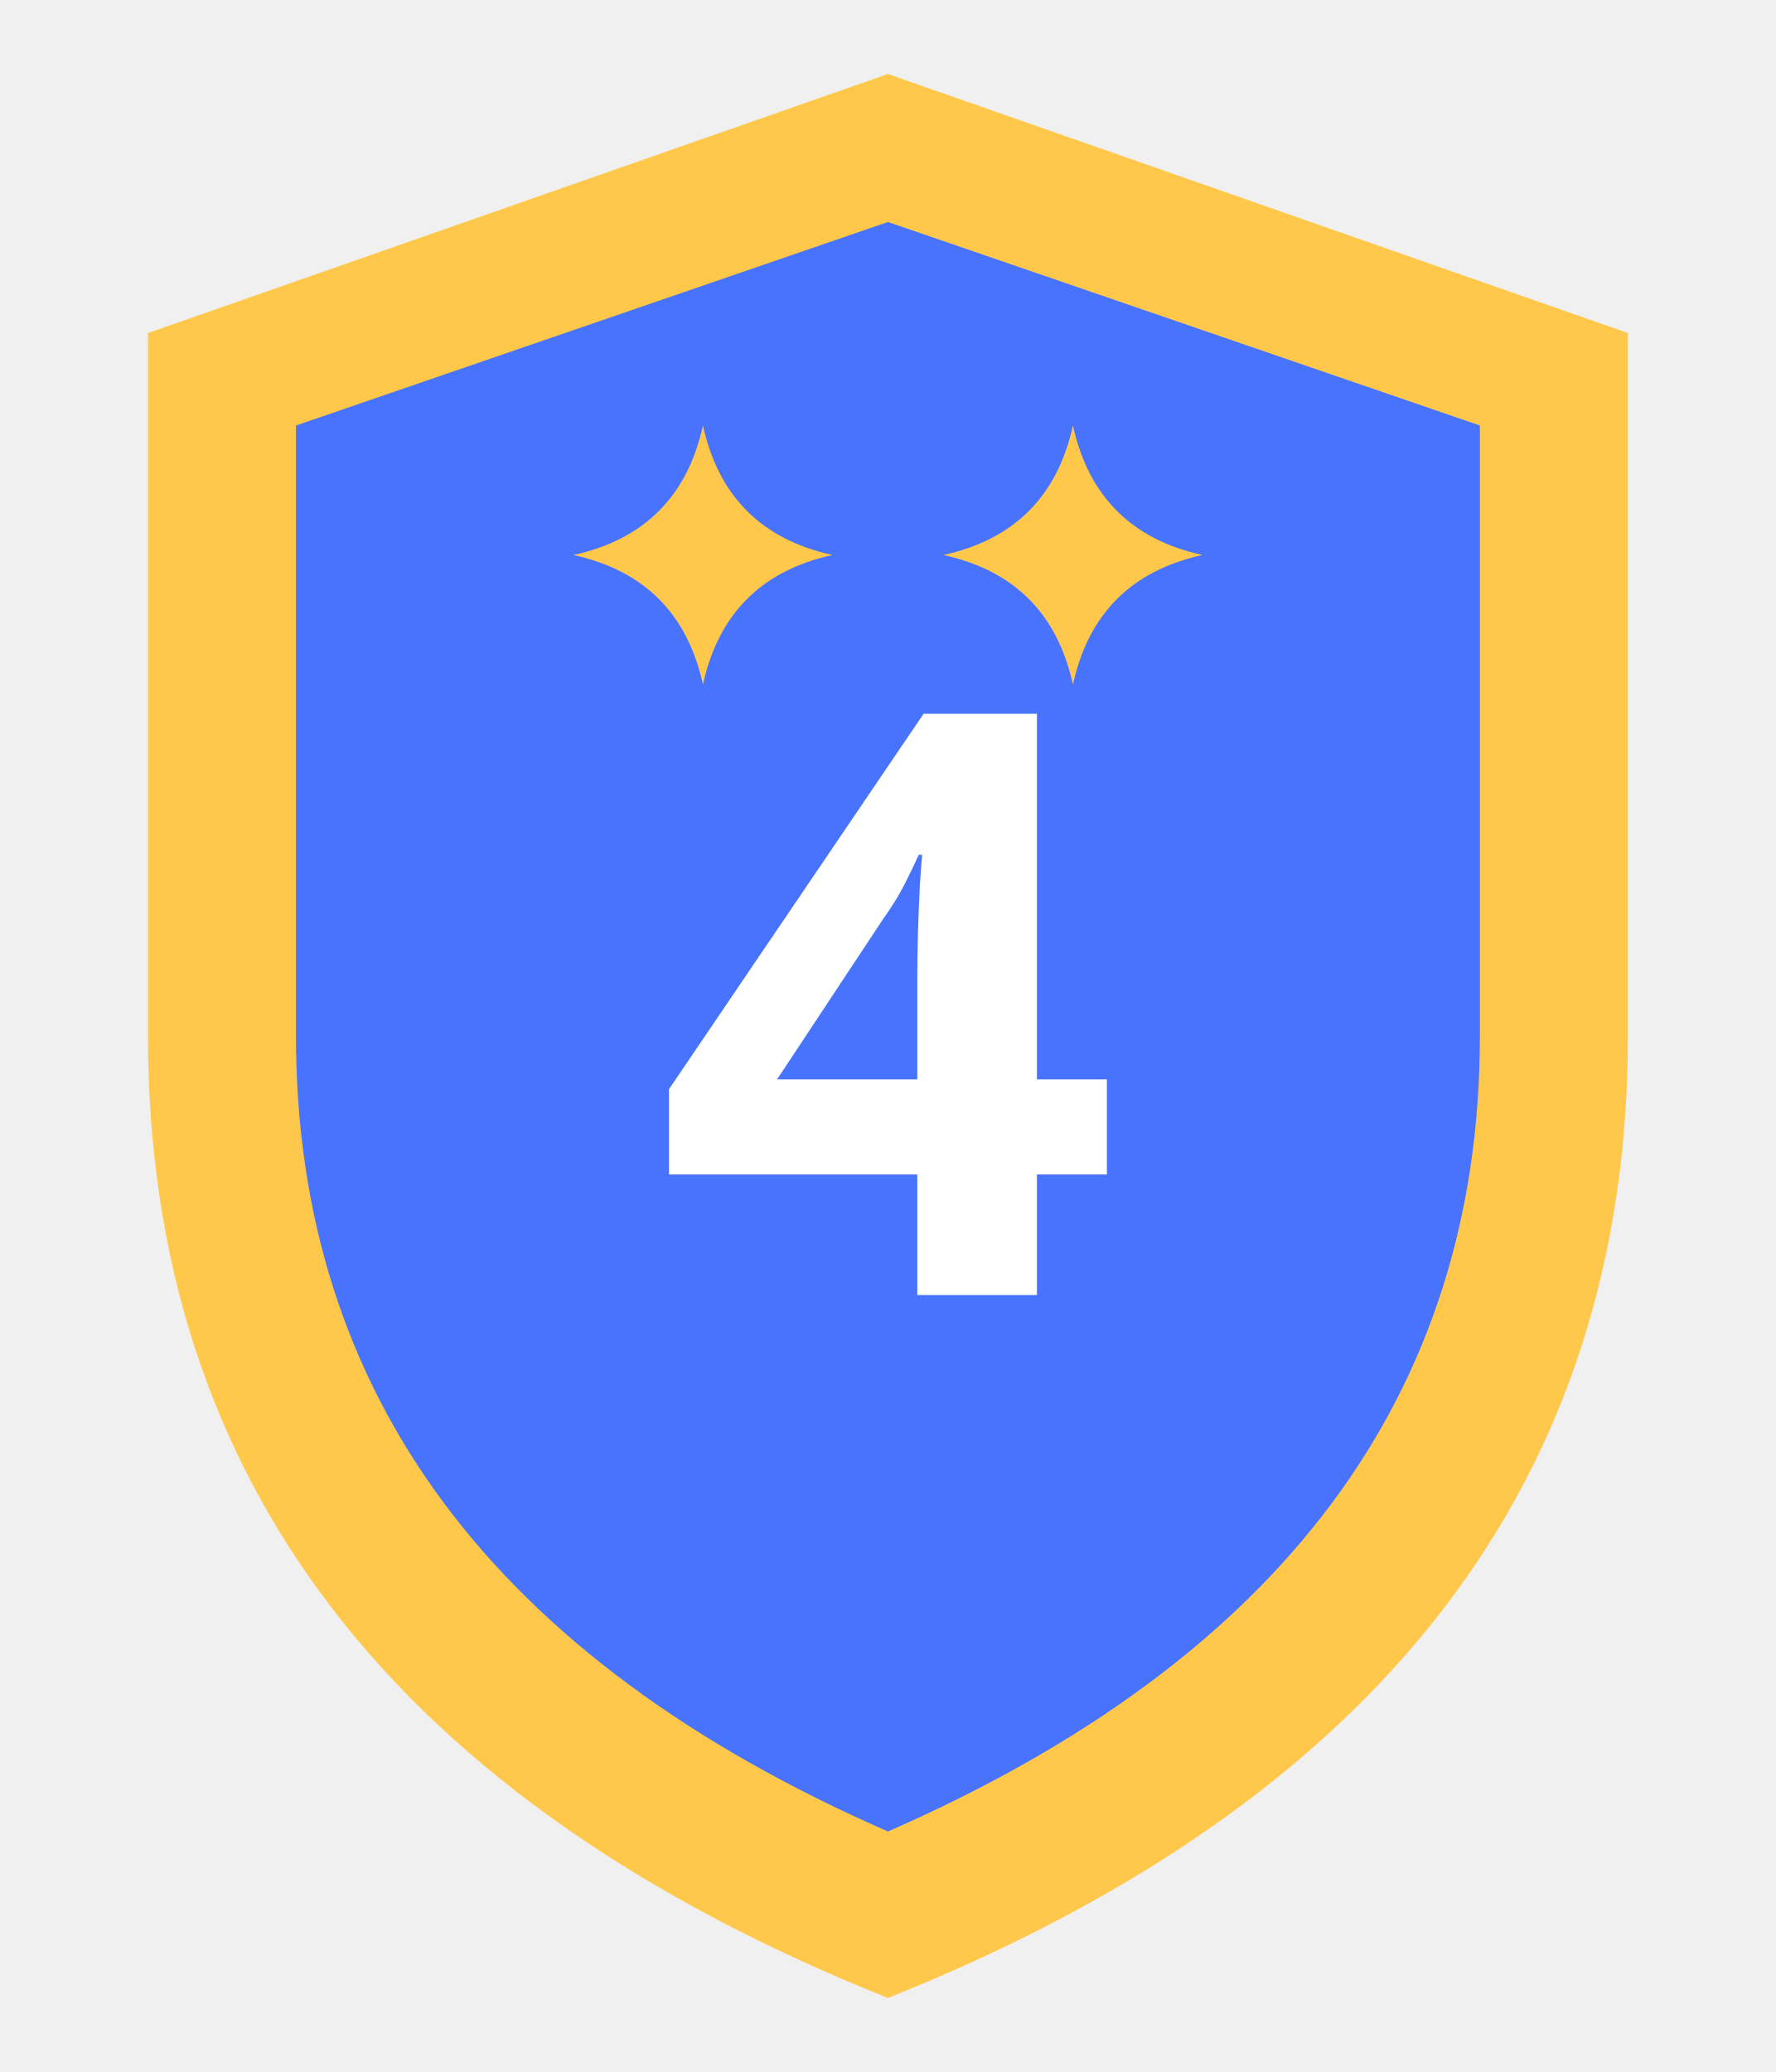
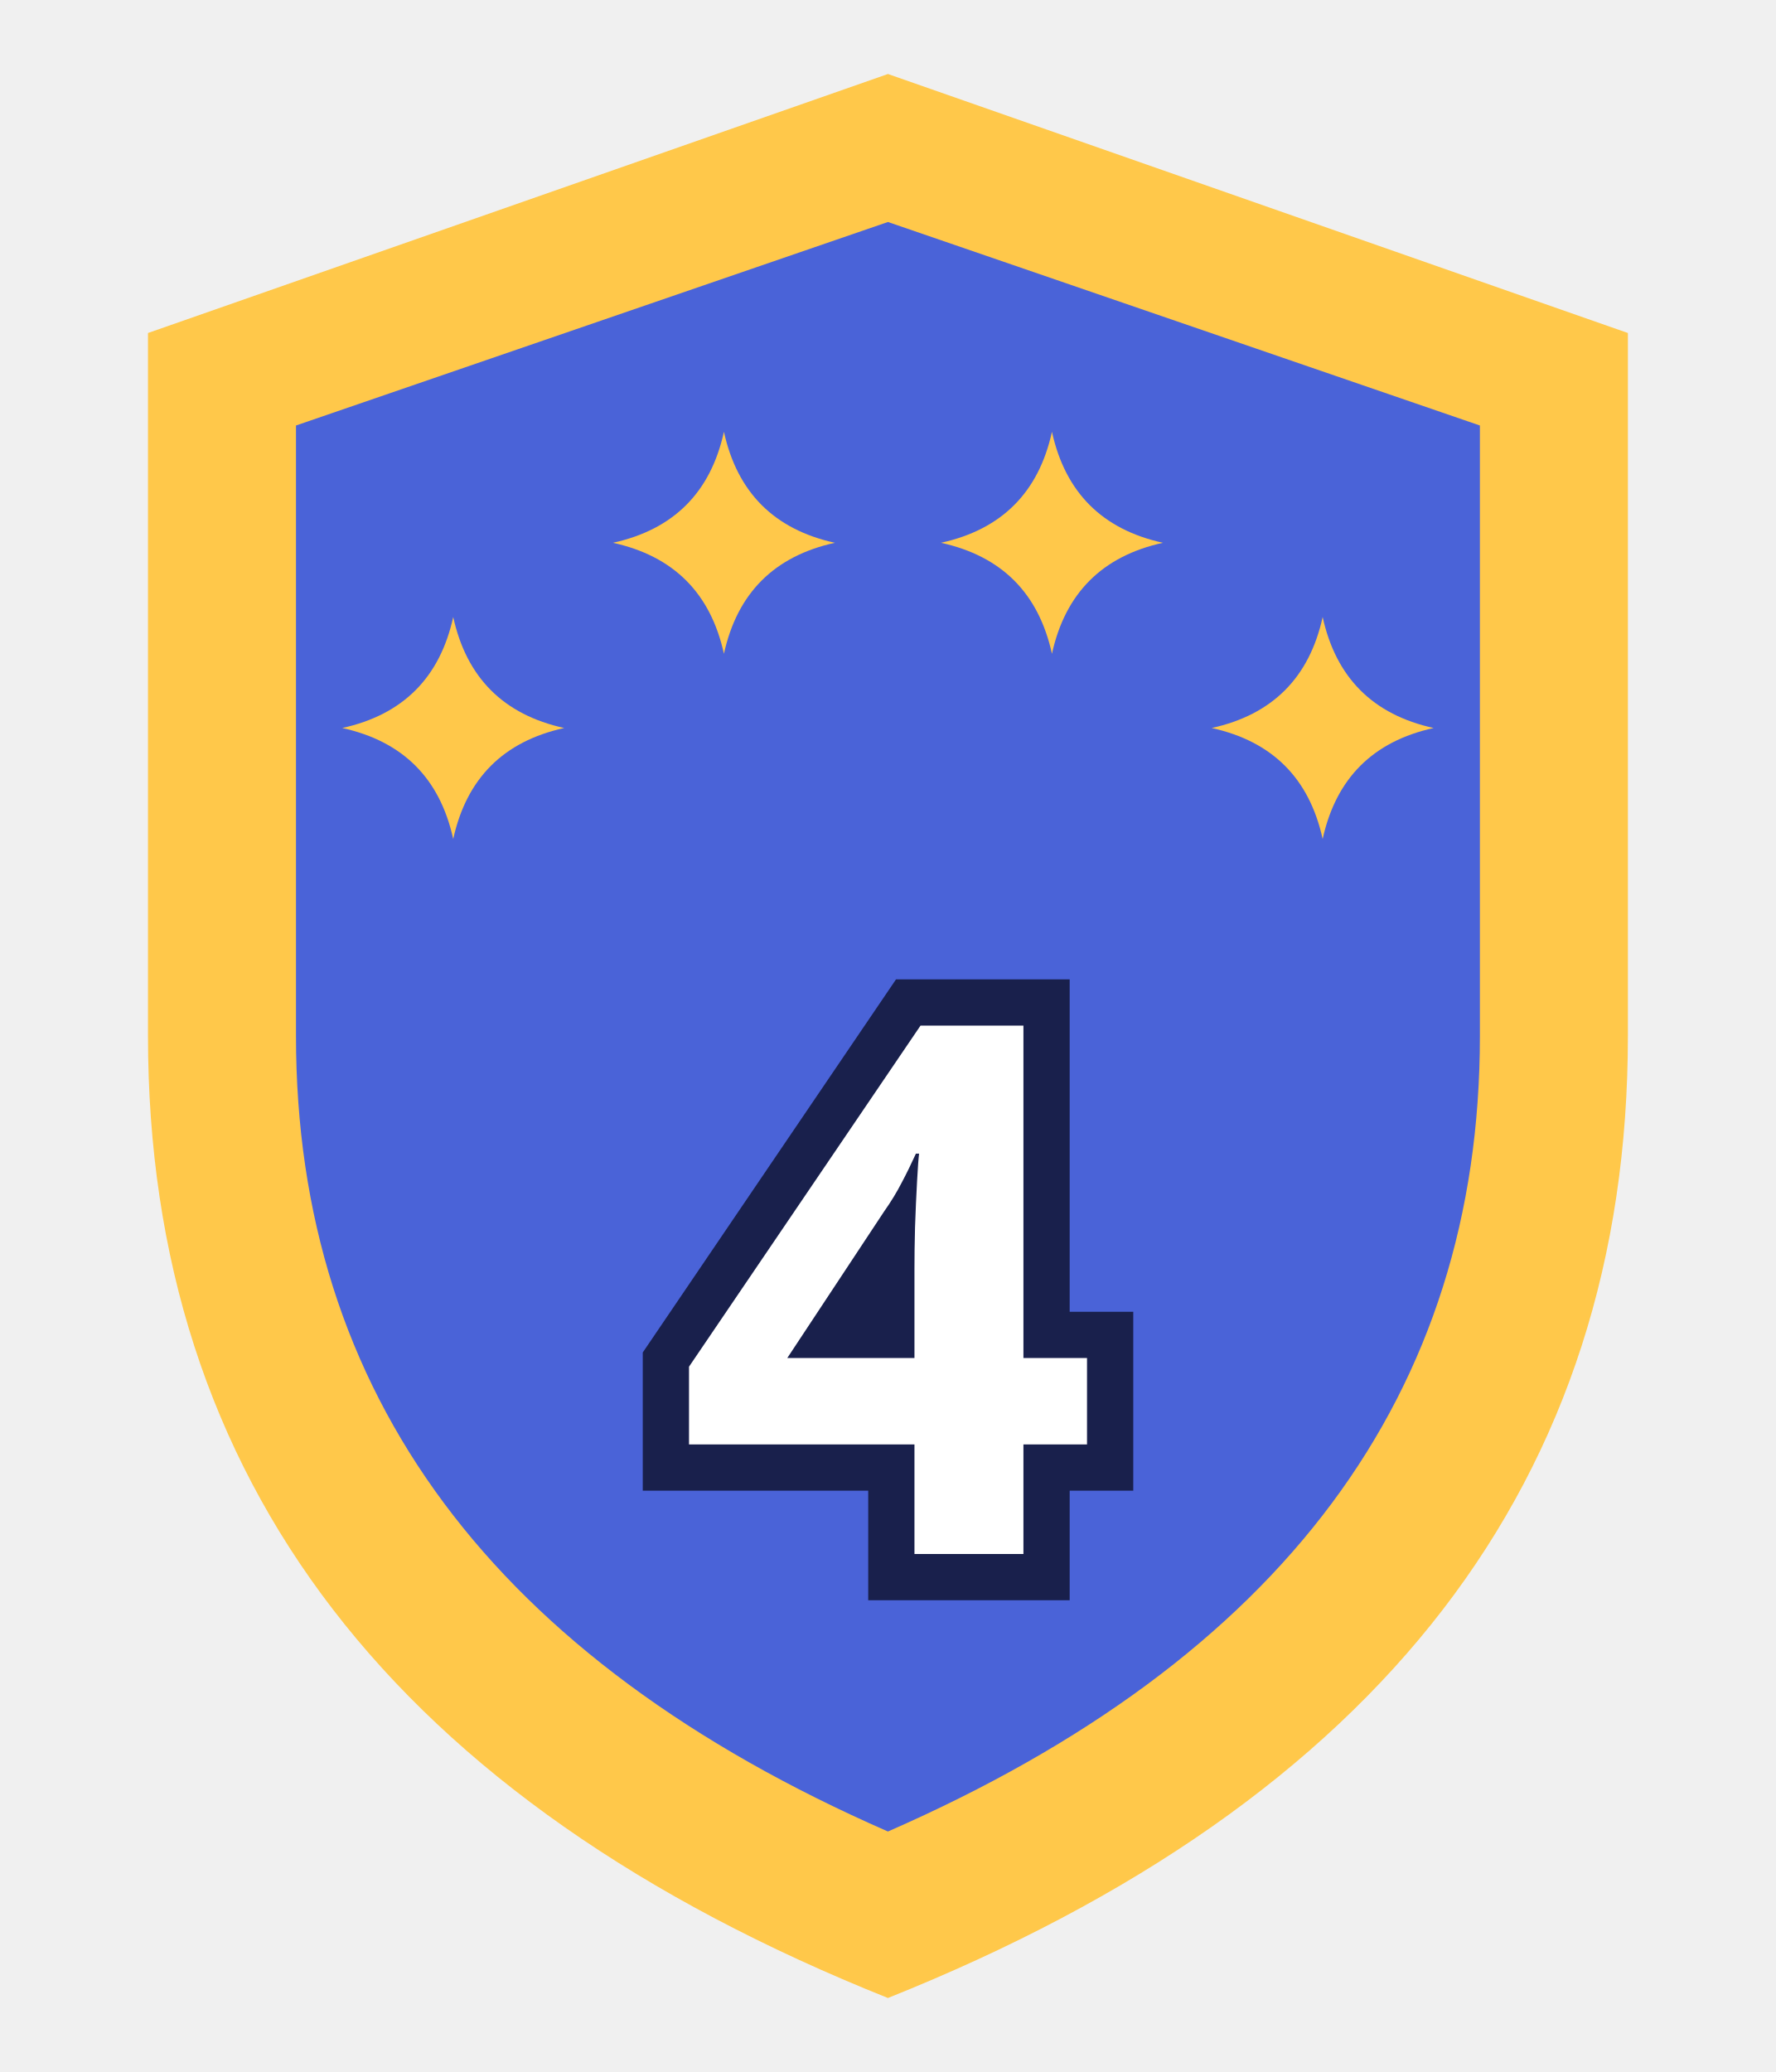
<svg xmlns="http://www.w3.org/2000/svg" width="96" height="112" viewBox="0 0 96 112">
  <path d="M48 4 L88 18 V56 Q88 92 48 108 Q8 92 8 56 V18 Z" fill="#ffc84a" />
-   <path d="M48 12 L80 23 V56 Q80 85 48 99 Q16 85 16 56 V23 Z" fill="#4873ff" />
-   <text x="48" y="70" text-anchor="middle" font-family="Fredoka, sans-serif" font-weight="700" font-size="44" fill="#ffffff">4</text>
-   <path d="M38 23 Q39.26 28.74 45 30 Q39.26 31.26 38 37 Q36.74 31.26 31 30 Q36.74 28.74 38 23Z" fill="#ffc84a" />
-   <path d="M58 23 Q59.26 28.74 65 30 Q59.26 31.26 58 37 Q56.74 31.26 51 30 Q56.74 28.74 58 23Z" fill="#ffc84a" />
+   <path d="M48 12 L80 23 V56 Q80 85 48 99 Q16 85 16 56 V23 Z" fill="#4a63d8" />
+   <path d="M24.5 33.352 Q25.58 38.272 30.5 39.352 Q25.58 40.432 24.5 45.352 Q23.42 40.432 18.5 39.352 Q23.42 38.272 24.5 33.352Z" fill="#ffc84a" />
+   <path d="M39.134 23.34 Q40.214 28.26 45.134 29.34 Q40.214 30.42 39.134 35.34 Q38.054 30.42 33.134 29.34 Q38.054 28.26 39.134 23.34Z" fill="#ffc84a" />
+   <path d="M56.866 23.34 Q57.946 28.26 62.866 29.34 Q57.946 30.42 56.866 35.34 Q55.786 30.42 50.866 29.34 Q55.786 28.26 56.866 23.34Z" fill="#ffc84a" />
+   <path d="M71.5 33.352 Q72.58 38.272 77.5 39.352 Q72.58 40.432 71.5 45.352 Q70.42 40.432 65.5 39.352 Q70.42 38.272 71.5 33.352Z" fill="#ffc84a" />
+   <text x="48" y="84" text-anchor="middle" font-family="Fredoka, sans-serif" font-weight="700" font-size="40" fill="#ffffff" stroke="#19204c" stroke-width="5" paint-order="stroke">4</text>
</svg>
